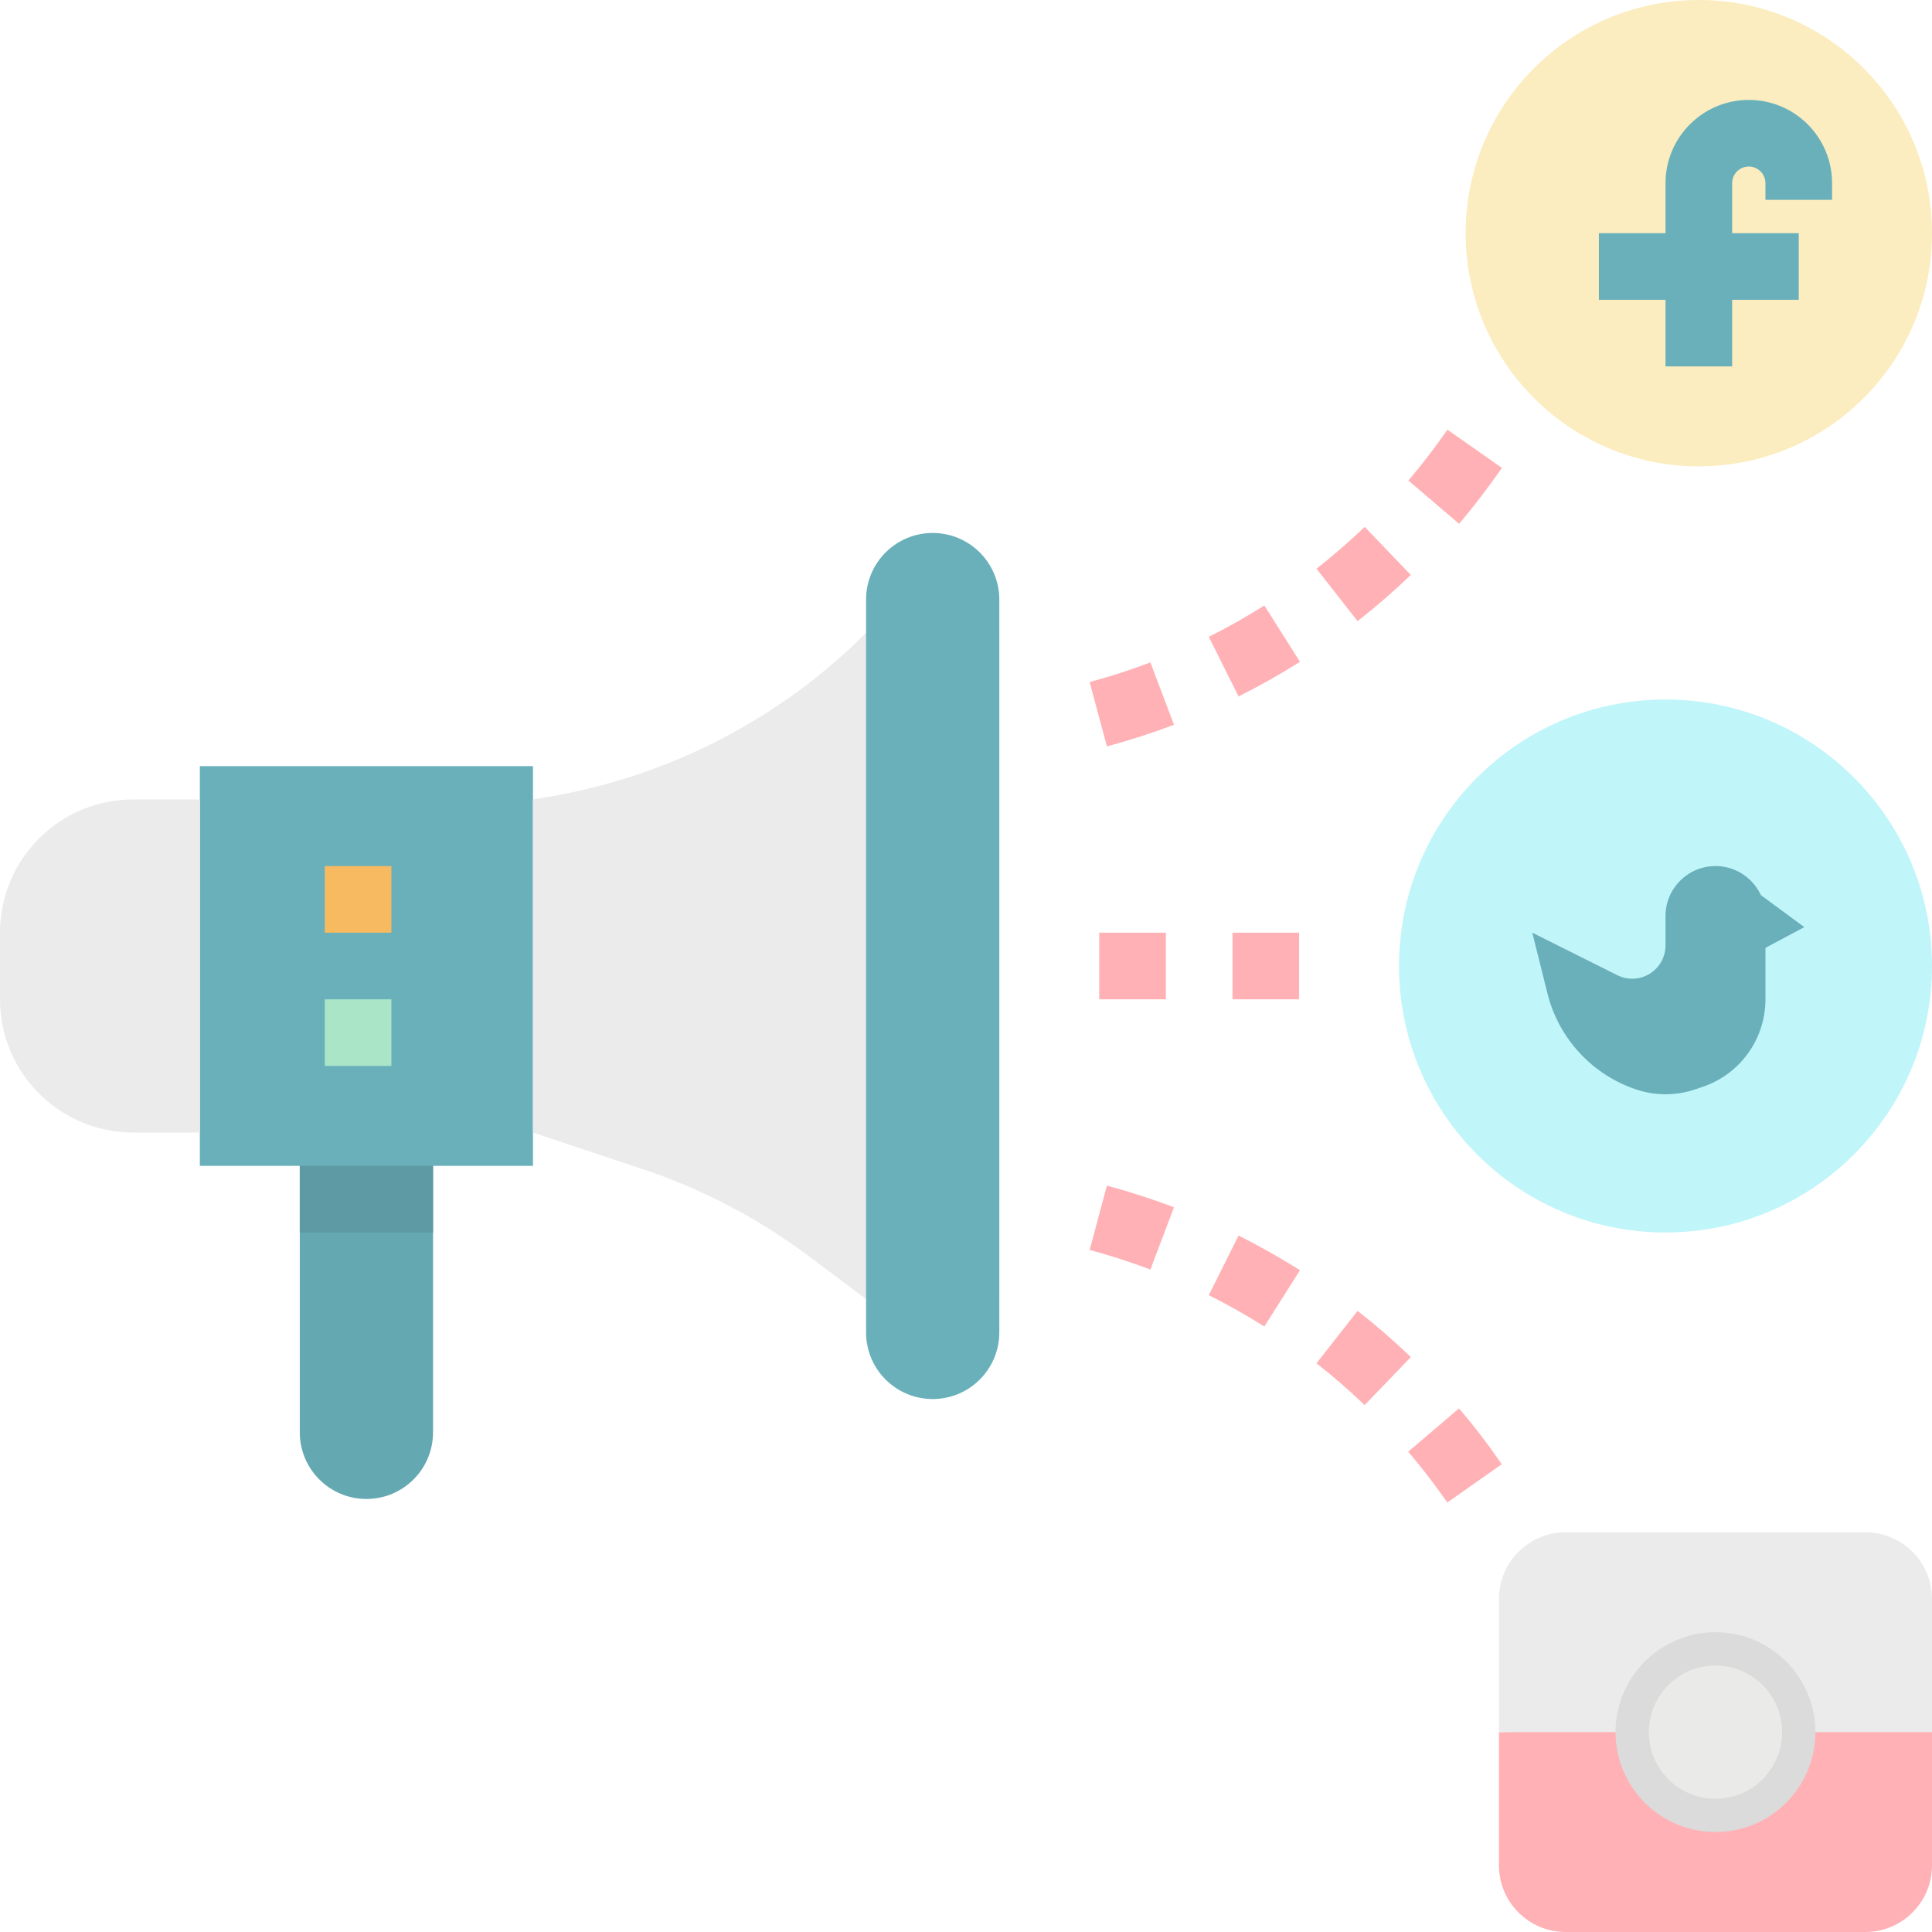
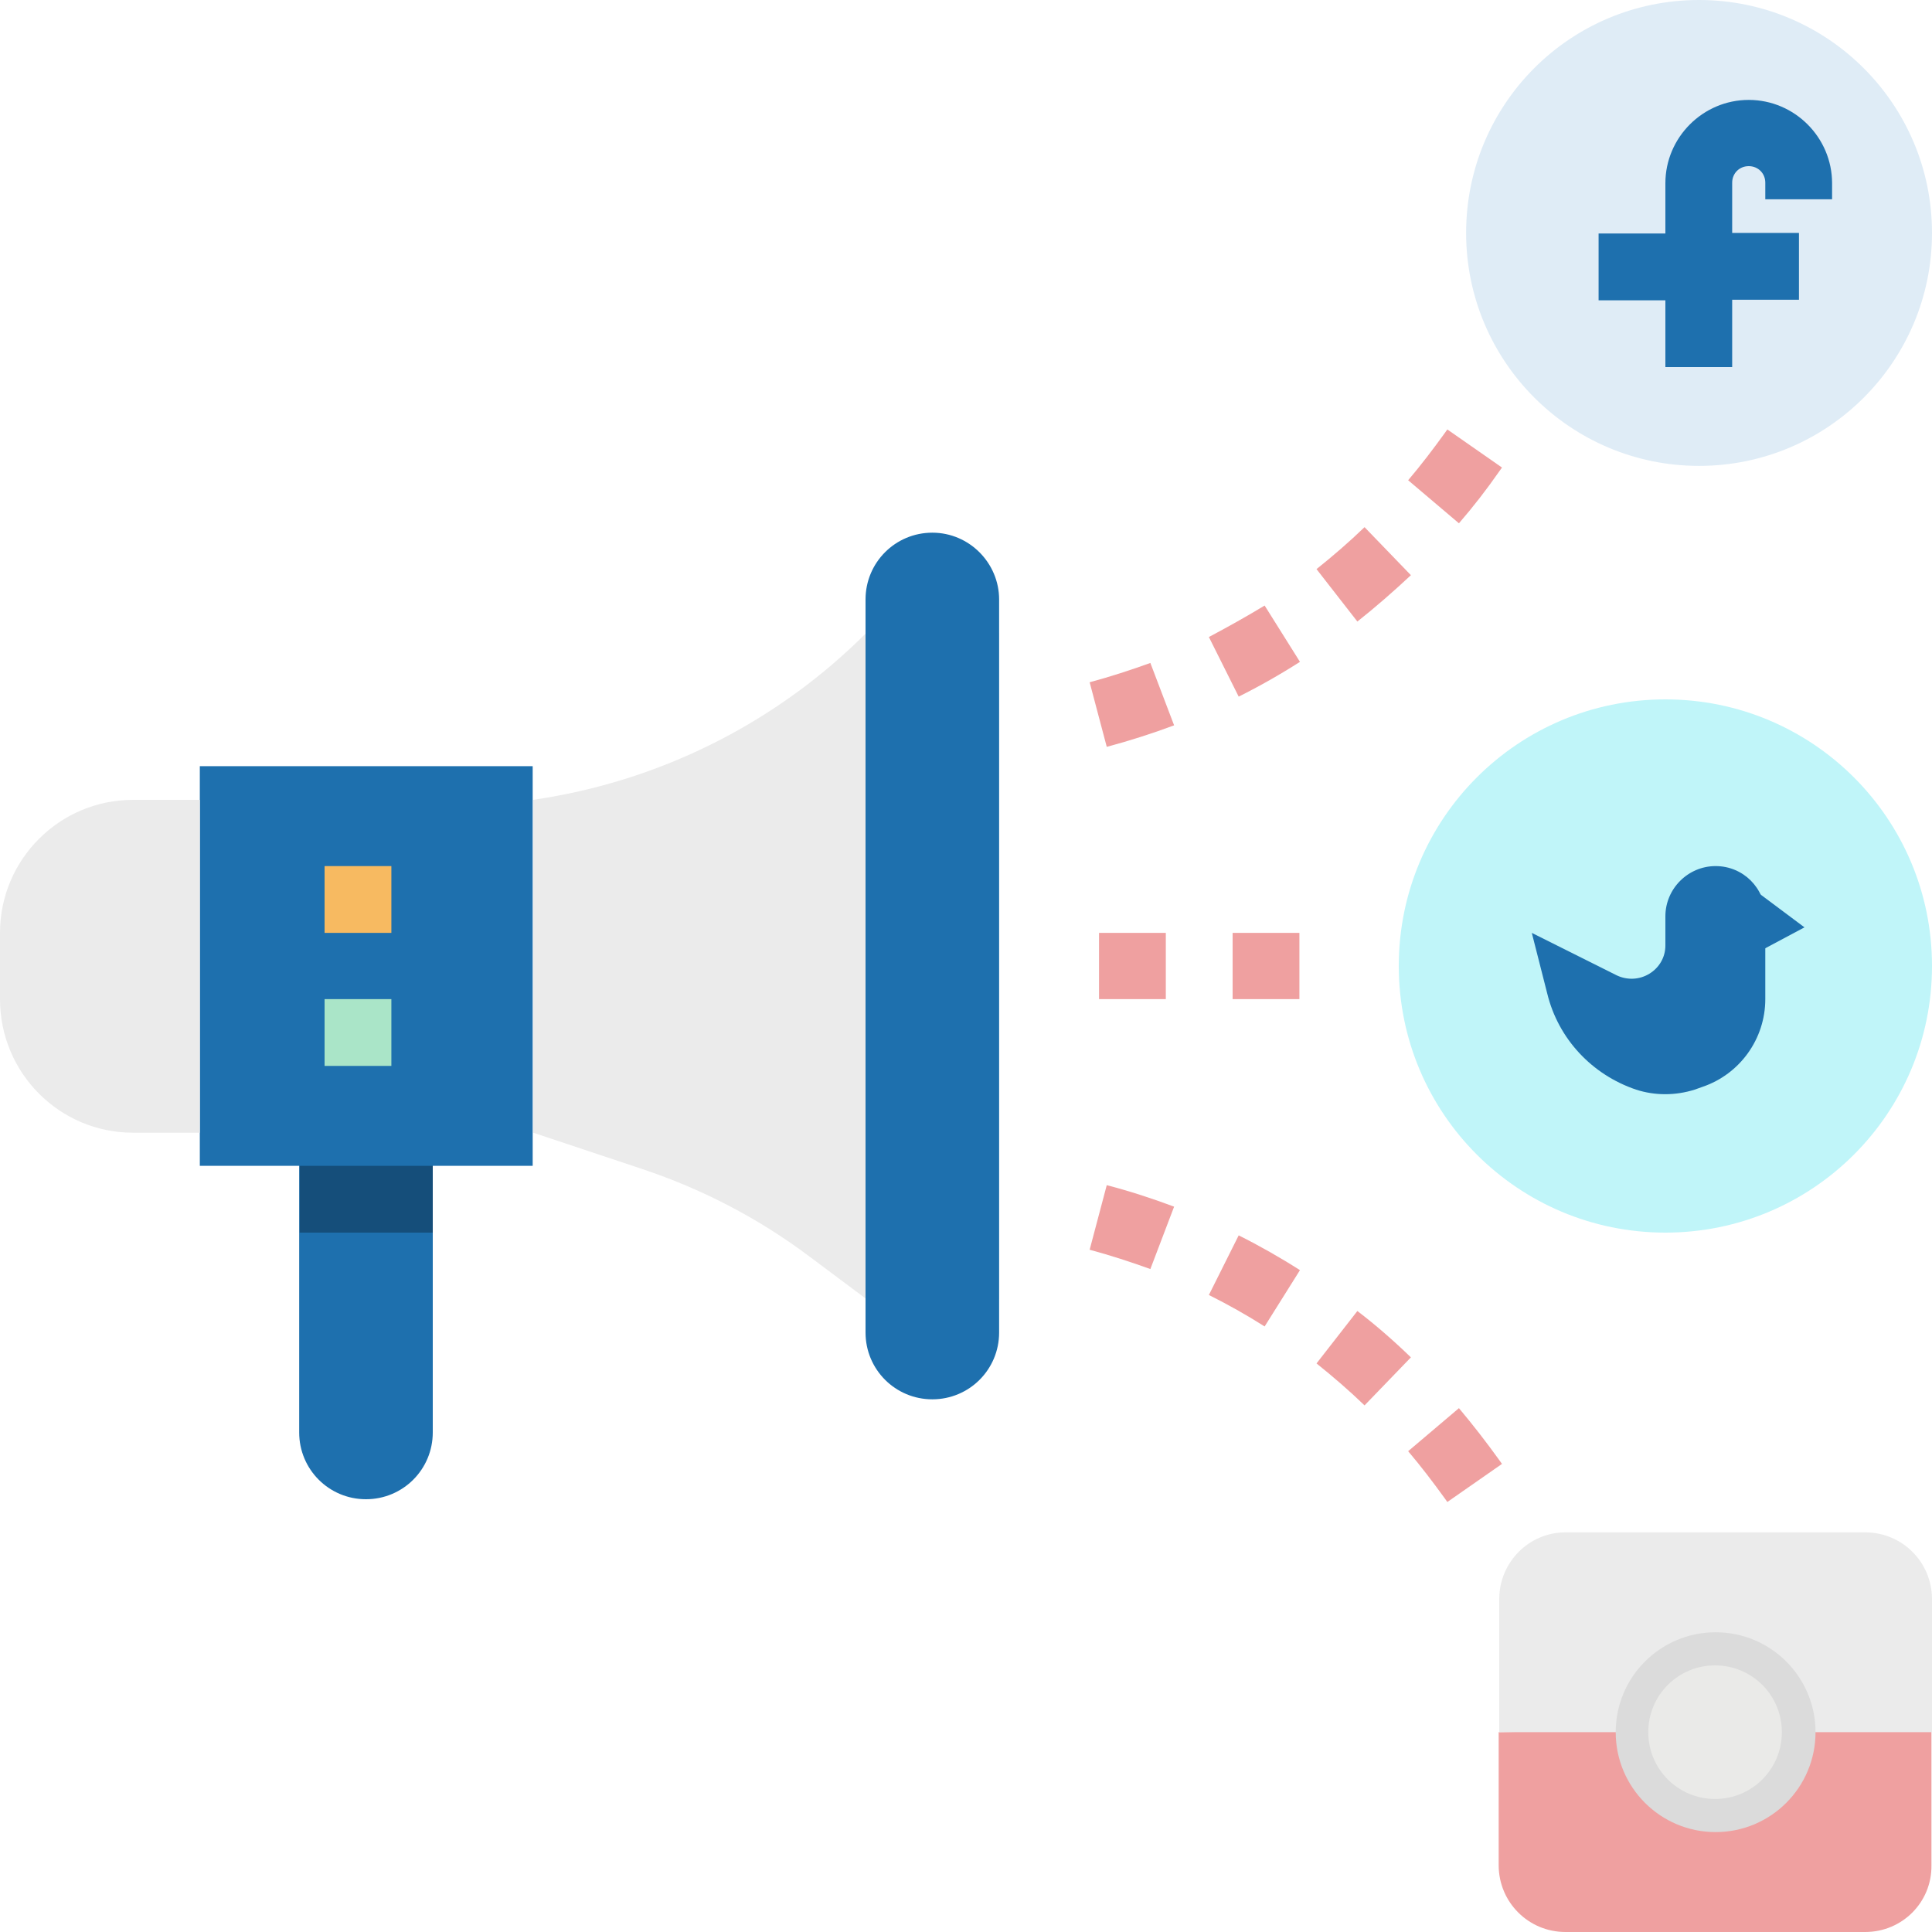
- <svg xmlns="http://www.w3.org/2000/svg" height="464pt" viewBox="0 0 464 464" width="464pt">
-   <path d="m448 464h-72c-8.836 0-16-7.164-16-16v-32l104-2v34c0 8.836-7.164 16-16 16zm0 0" fill="#ffb1b5" />
-   <path d="m88 360c-8.836 0-16-7.164-16-16v-72h32v72c0 8.836-7.164 16-16 16zm0 0" fill="#64a8b2" />
-   <path d="m48 184h80v96h-80zm0 0" fill="#69b0bb" />
-   <path d="m48 272h-16c-17.672 0-32-14.328-32-32v-16c0-17.672 14.328-32 32-32h16zm0 0" fill="#ebebeb" />
-   <path d="m240 312h-32l-13.672-10.246c-12.137-9.113-25.668-16.203-40.062-21l-26.266-8.754v-80l3.367-.559c29.031-4.844 55.824-18.633 76.633-39.441h32zm0 0" fill="#ebebeb" />
-   <path d="m224 128c8.836 0 16 7.164 16 16v176c0 8.836-7.164 16-16 16s-16-7.164-16-16v-176c0-8.836 7.164-16 16-16zm0 0" fill="#69b0bb" />
-   <path d="m464 56c0 30.93-25.07 56-56 56s-56-25.07-56-56 25.07-56 56-56 56 25.07 56 56zm0 0" fill="#fbedbf" />
-   <path d="m464 232c0 35.348-28.652 64-64 64s-64-28.652-64-64 28.652-64 64-64 64 28.652 64 64zm0 0" fill="#c0f5f9" />
-   <path d="m440 48v-4c0-11.047-8.953-20-20-20s-20 8.953-20 20v12h-16v16h16v16h16v-16h16v-16h-16v-12c0-2.211 1.789-4 4-4s4 1.789 4 4v4zm0 0" fill="#69b0bb" />
-   <path d="m376 368h72c8.836 0 16 7.164 16 16v32h-104v-32c0-8.836 7.164-16 16-16zm0 0" fill="#ebebeb" />
-   <g fill="#ffb1b5">
-     <path d="m264 224h16v16h-16zm0 0" />
-     <path d="m296 224h16v16h-16zm0 0" />
-     <path d="m290.312 152.945 7.145 14.312c5.023-2.504 9.984-5.305 14.75-8.312l-8.551-13.531c-4.32 2.73-8.773 5.246-13.344 7.531zm0 0" />
-     <path d="m261.695 163.801 4.145 15.457c5.457-1.465 10.871-3.203 16.113-5.203l-5.672-14.957c-4.746 1.789-9.648 3.383-14.586 4.703zm0 0" />
-     <path d="m338.832 138.078-11.09-11.535c-3.684 3.539-7.543 6.891-11.566 10.043l9.871 12.59c4.445-3.48 8.715-7.184 12.785-11.098zm0 0" />
-     <path d="m360.09 113.246.613-.879-13.086-9.168-.625.891c-2.734 3.895-5.672 7.711-8.746 11.316l12.188 10.402c3.398-4.047 6.645-8.258 9.656-12.562zm0 0" />
-     <path d="m261.695 300.199c4.938 1.32 9.84 2.914 14.586 4.703l5.672-14.957c-5.242-1.984-10.656-3.738-16.113-5.203zm0 0" />
-     <path d="m290.312 311.055c4.57 2.285 9.023 4.801 13.344 7.531l8.551-13.531c-4.801-3.008-9.727-5.809-14.75-8.312zm0 0" />
-     <path d="m326.047 314.824-9.871 12.59c4.023 3.152 7.883 6.504 11.566 10.043l11.09-11.535c-4.07-3.914-8.34-7.617-12.785-11.098zm0 0" />
-     <path d="m350.398 338.246-12.184 10.402c3.074 3.609 6.008 7.422 8.754 11.328l.617.879 13.086-9.191-.609-.871c-2.984-4.344-6.23-8.555-9.664-12.547zm0 0" />
+ <svg xmlns="http://www.w3.org/2000/svg" version="1.1" id="social_media" x="0px" y="0px" viewBox="0 0 350 350" style="enable-background:new 0 0 350 350;" xml:space="preserve">
+   <style type="text/css">
+ 	.st0{fill:#DFECF6;}
+ 	.st1{fill:#1E70AE;}
+ 	.st2{fill:#EFA0A0;}
+ 	.st3{fill:#C0F5F9;}
+ 	.st4{fill:#EBEBEB;}
+ 	.st5{fill:#DBDBDB;}
+ 	.st6{fill:#EAEAE8;}
+ 	.st7{fill:#F7BA61;}
+ 	.st8{fill:#AAE5C8;}
+ 	.st9{fill:#154E7A;}
+ </style>
+   <g id="facebook">
+     <path class="st0" d="M350,42.2c0,23.3-18.9,42.2-42.2,42.2c-23.3,0-42.2-18.9-42.2-42.2S284.4,0,307.8,0C331.1,0,350,18.9,350,42.2   z" />
+     <path class="st1" d="M331.9,36.2v-3c0-8.3-6.8-15.1-15.1-15.1c-8.3,0-15.1,6.8-15.1,15.1v9.1h-12.1v12.1h12.1v12.1h12.1V54.3h12.1   V42.2h-12.1v-9.1c0-1.7,1.3-3,3-3c1.7,0,3,1.3,3,3v3H331.9z" />
  </g>
-   <path d="m78 208h16v16h-16zm0 0" fill="#f7ba61" />
-   <path d="m78 240h16v16h-16zm0 0" fill="#aae5c8" />
-   <path d="m412 208c-6.629 0-12 5.371-12 12v7.055c0 2.773-1.438 5.348-3.797 6.805-2.355 1.453-5.301 1.586-7.777.348l-20.426-10.207 3.656 14.625c2.703 10.82 10.754 19.512 21.336 23.039 4.547 1.52 9.469 1.52 14.016 0l1.816-.609c9.062-3.02 15.176-11.5 15.176-21.055v-20c0-6.629-5.371-12-12-12zm0 0" fill="#69b0bb" />
-   <path d="m433.336 222.664-10 5.336-2.672-14.664zm0 0" fill="#69b0bb" />
-   <path d="m436 416c0 13.254-10.746 24-24 24s-24-10.746-24-24 10.746-24 24-24 24 10.746 24 24zm0 0" fill="#dbdbdb" />
-   <path d="m428 416c0 8.836-7.164 16-16 16s-16-7.164-16-16 7.164-16 16-16 16 7.164 16 16zm0 0" fill="#eaeae8" />
-   <path d="m72 280h32v16h-32zm0 0" fill="#5d9aa4" />
+   <g>
+     <path class="st2" d="M199.1,169h12.1V181h-12.1V169z" />
+     <path class="st2" d="M223.3,169h12.1V181h-12.1V169z" />
+     <path class="st2" d="M219,115.4l5.4,10.8c3.8-1.9,7.5-4,11.1-6.3l-6.4-10.2C225.8,111.7,222.4,113.6,219,115.4z" />
+     <path class="st2" d="M197.4,123.6l3.1,11.7c4.1-1.1,8.2-2.4,12.2-3.9l-4.3-11.3C204.8,121.4,201.1,122.6,197.4,123.6z" />
+     <path class="st2" d="M255.6,104.2l-8.4-8.7c-2.8,2.7-5.7,5.2-8.7,7.6l7.4,9.5C249.3,109.9,252.5,107.1,255.6,104.2z" />
+     <path class="st2" d="M271.6,85.4l0.5-0.7l-9.9-6.9l-0.5,0.7c-2.1,2.9-4.3,5.8-6.6,8.5l9.2,7.8C266.9,91.8,269.3,88.7,271.6,85.4z" />
+     <path class="st2" d="M197.4,226.4c3.7,1,7.4,2.2,11,3.5l4.3-11.3c-4-1.5-8-2.8-12.2-3.9L197.4,226.4z" />
+     <path class="st2" d="M219,234.6c3.4,1.7,6.8,3.6,10.1,5.7l6.4-10.2c-3.6-2.3-7.3-4.4-11.1-6.3L219,234.6z" />
+     <path class="st2" d="M245.9,237.5l-7.4,9.5c3,2.4,5.9,4.9,8.7,7.6l8.4-8.7C252.5,242.9,249.3,240.1,245.9,237.5z" />
+     <path class="st2" d="M264.3,255.1l-9.2,7.8c2.3,2.7,4.5,5.6,6.6,8.5l0.5,0.7l9.9-6.9l-0.5-0.7C269.3,261.3,266.9,258.2,264.3,255.1   z" />
+   </g>
+   <g id="twitter">
+     <path class="st3" d="M350,175c0,26.7-21.6,48.3-48.3,48.3c-26.7,0-48.3-21.6-48.3-48.3s21.6-48.3,48.3-48.3   C328.4,126.7,350,148.3,350,175z" />
+     <path class="st1" d="M310.8,156.9c-5,0-9.1,4.1-9.1,9.1v5.3c0,2.1-1.1,4-2.9,5.1c-1.8,1.1-4,1.2-5.9,0.3l-15.4-7.7l2.8,11   c2,8.2,8.1,14.7,16.1,17.4c3.4,1.1,7.1,1.1,10.6,0l1.4-0.5c6.8-2.3,11.4-8.7,11.4-15.9v-15.1C319.8,160.9,315.8,156.9,310.8,156.9z   " />
+     <path class="st1" d="M326.9,168l-7.5,4l-2-11.1L326.9,168z" />
+   </g>
+   <g id="insta">
+     <path class="st2" d="M337.9,350h-54.3c-6.7,0-12.1-5.4-12.1-12.1v-24.1l78.4-1.5v25.6C350,344.6,344.6,350,337.9,350z" />
+     <path class="st4" d="M283.6,277.6h54.3c6.7,0,12.1,5.4,12.1,12.1v24.1h-78.4v-24.1C271.6,283,277,277.6,283.6,277.6z" />
+     <path class="st5" d="M328.9,313.8c0,10-8.1,18.1-18.1,18.1s-18.1-8.1-18.1-18.1s8.1-18.1,18.1-18.1S328.9,303.8,328.9,313.8z" />
+     <path class="st6" d="M322.8,313.8c0,6.7-5.4,12.1-12.1,12.1s-12.1-5.4-12.1-12.1s5.4-12.1,12.1-12.1S322.8,307.1,322.8,313.8z" />
+   </g>
+   <g id="XMLID_2_">
+     <g>
+       <path class="st1" d="M78.4,205.2v54.3c0,6.7-5.4,12.1-12.1,12.1s-12.1-5.4-12.1-12.1v-54.3H78.4z" />
+     </g>
+     <g>
+ 	</g>
+   </g>
+   <g id="XMLID_1_">
+     <g>
+       <rect x="36.2" y="138.8" class="st1" width="60.3" height="72.4" />
+     </g>
+     <g>
+ 	</g>
+   </g>
+   <path class="st4" d="M36.2,205.2H24.1C10.8,205.2,0,194.4,0,181V169c0-13.3,10.8-24.1,24.1-24.1h12.1V205.2z" />
+   <g id="horn">
+     <path class="st4" d="M181,235.3h-24.1l-10.3-7.7c-9.2-6.9-19.4-12.2-30.2-15.8l-19.8-6.6v-60.3l2.5-0.4   c21.9-3.7,42.1-14.1,57.8-29.8H181V235.3z" />
+     <g id="XMLID_4_">
+       <g>
+         <path class="st1" d="M181,108.6v132.8c0,6.7-5.4,12.1-12.1,12.1s-12.1-5.4-12.1-12.1V108.6c0-6.7,5.4-12.1,12.1-12.1     S181,102,181,108.6z" />
+       </g>
+       <g>
+ 		</g>
+     </g>
+   </g>
+   <path class="st7" d="M58.8,156.9h12.1V169H58.8V156.9z" />
+   <path class="st8" d="M58.8,181h12.1v12.1H58.8V181z" />
+   <g id="XMLID_3_">
+     <g>
+       <rect x="54.3" y="211.2" class="st9" width="24.1" height="12.1" />
+     </g>
+     <g>
+ 	</g>
+   </g>
</svg>
